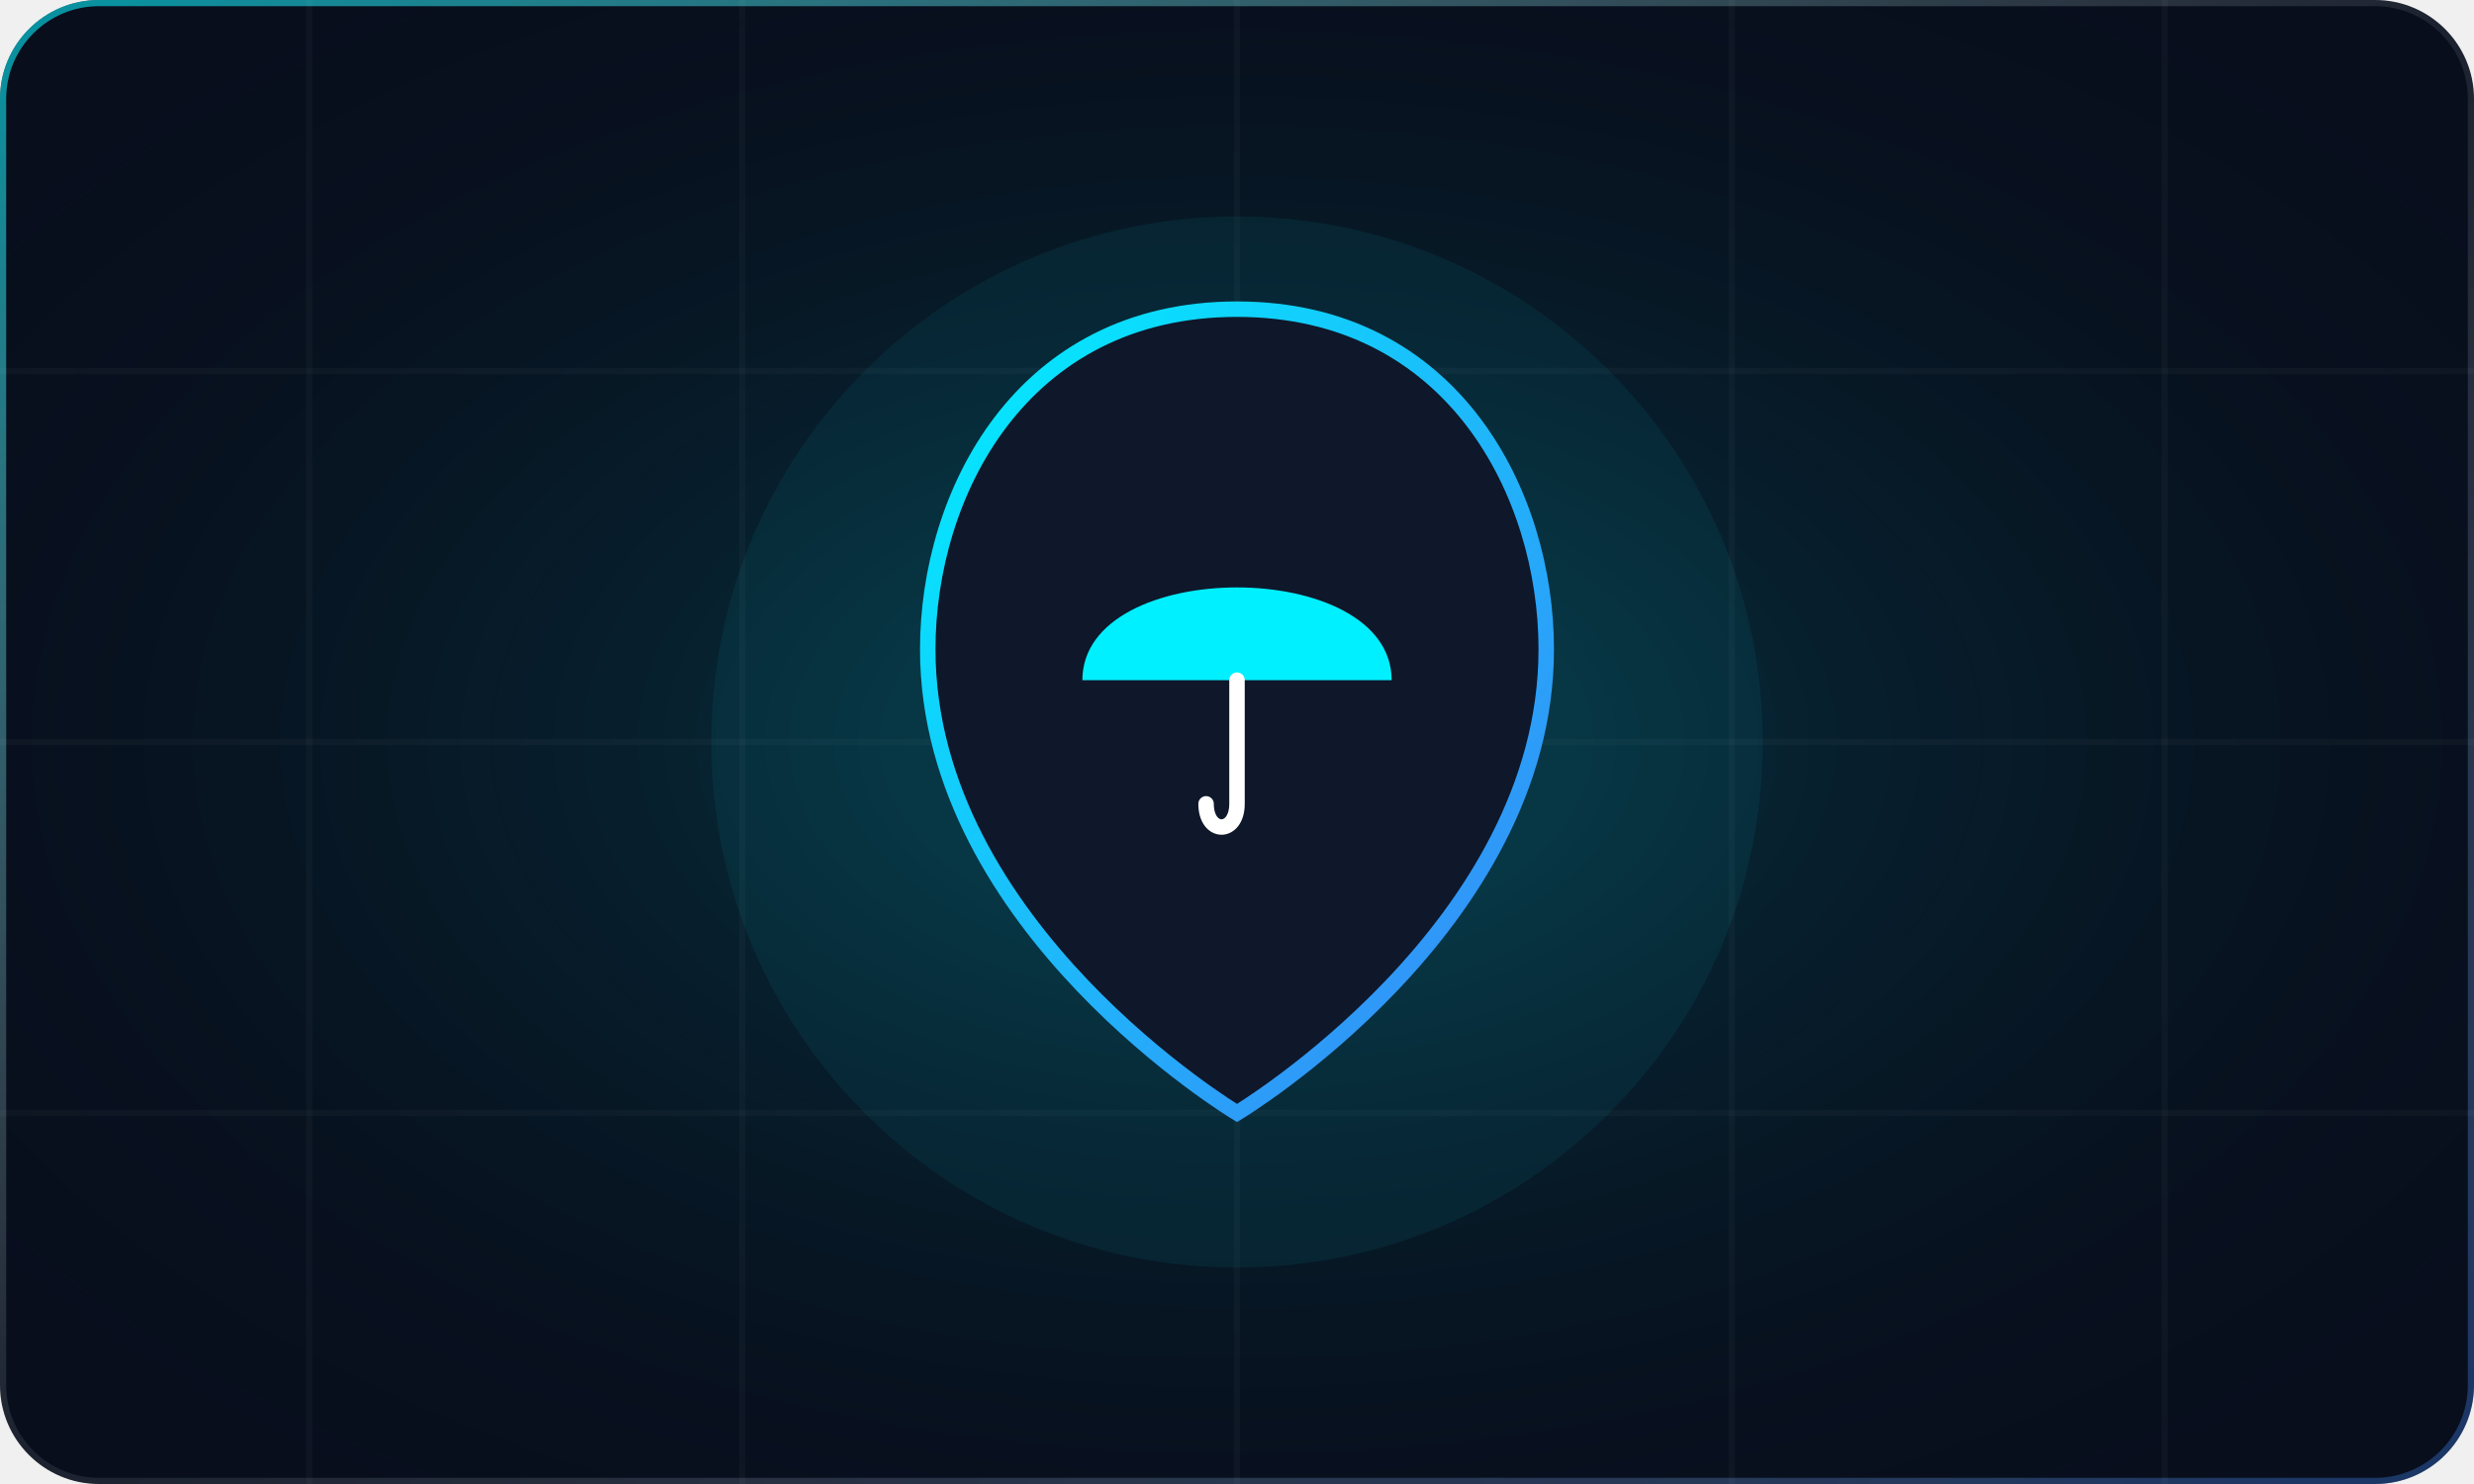
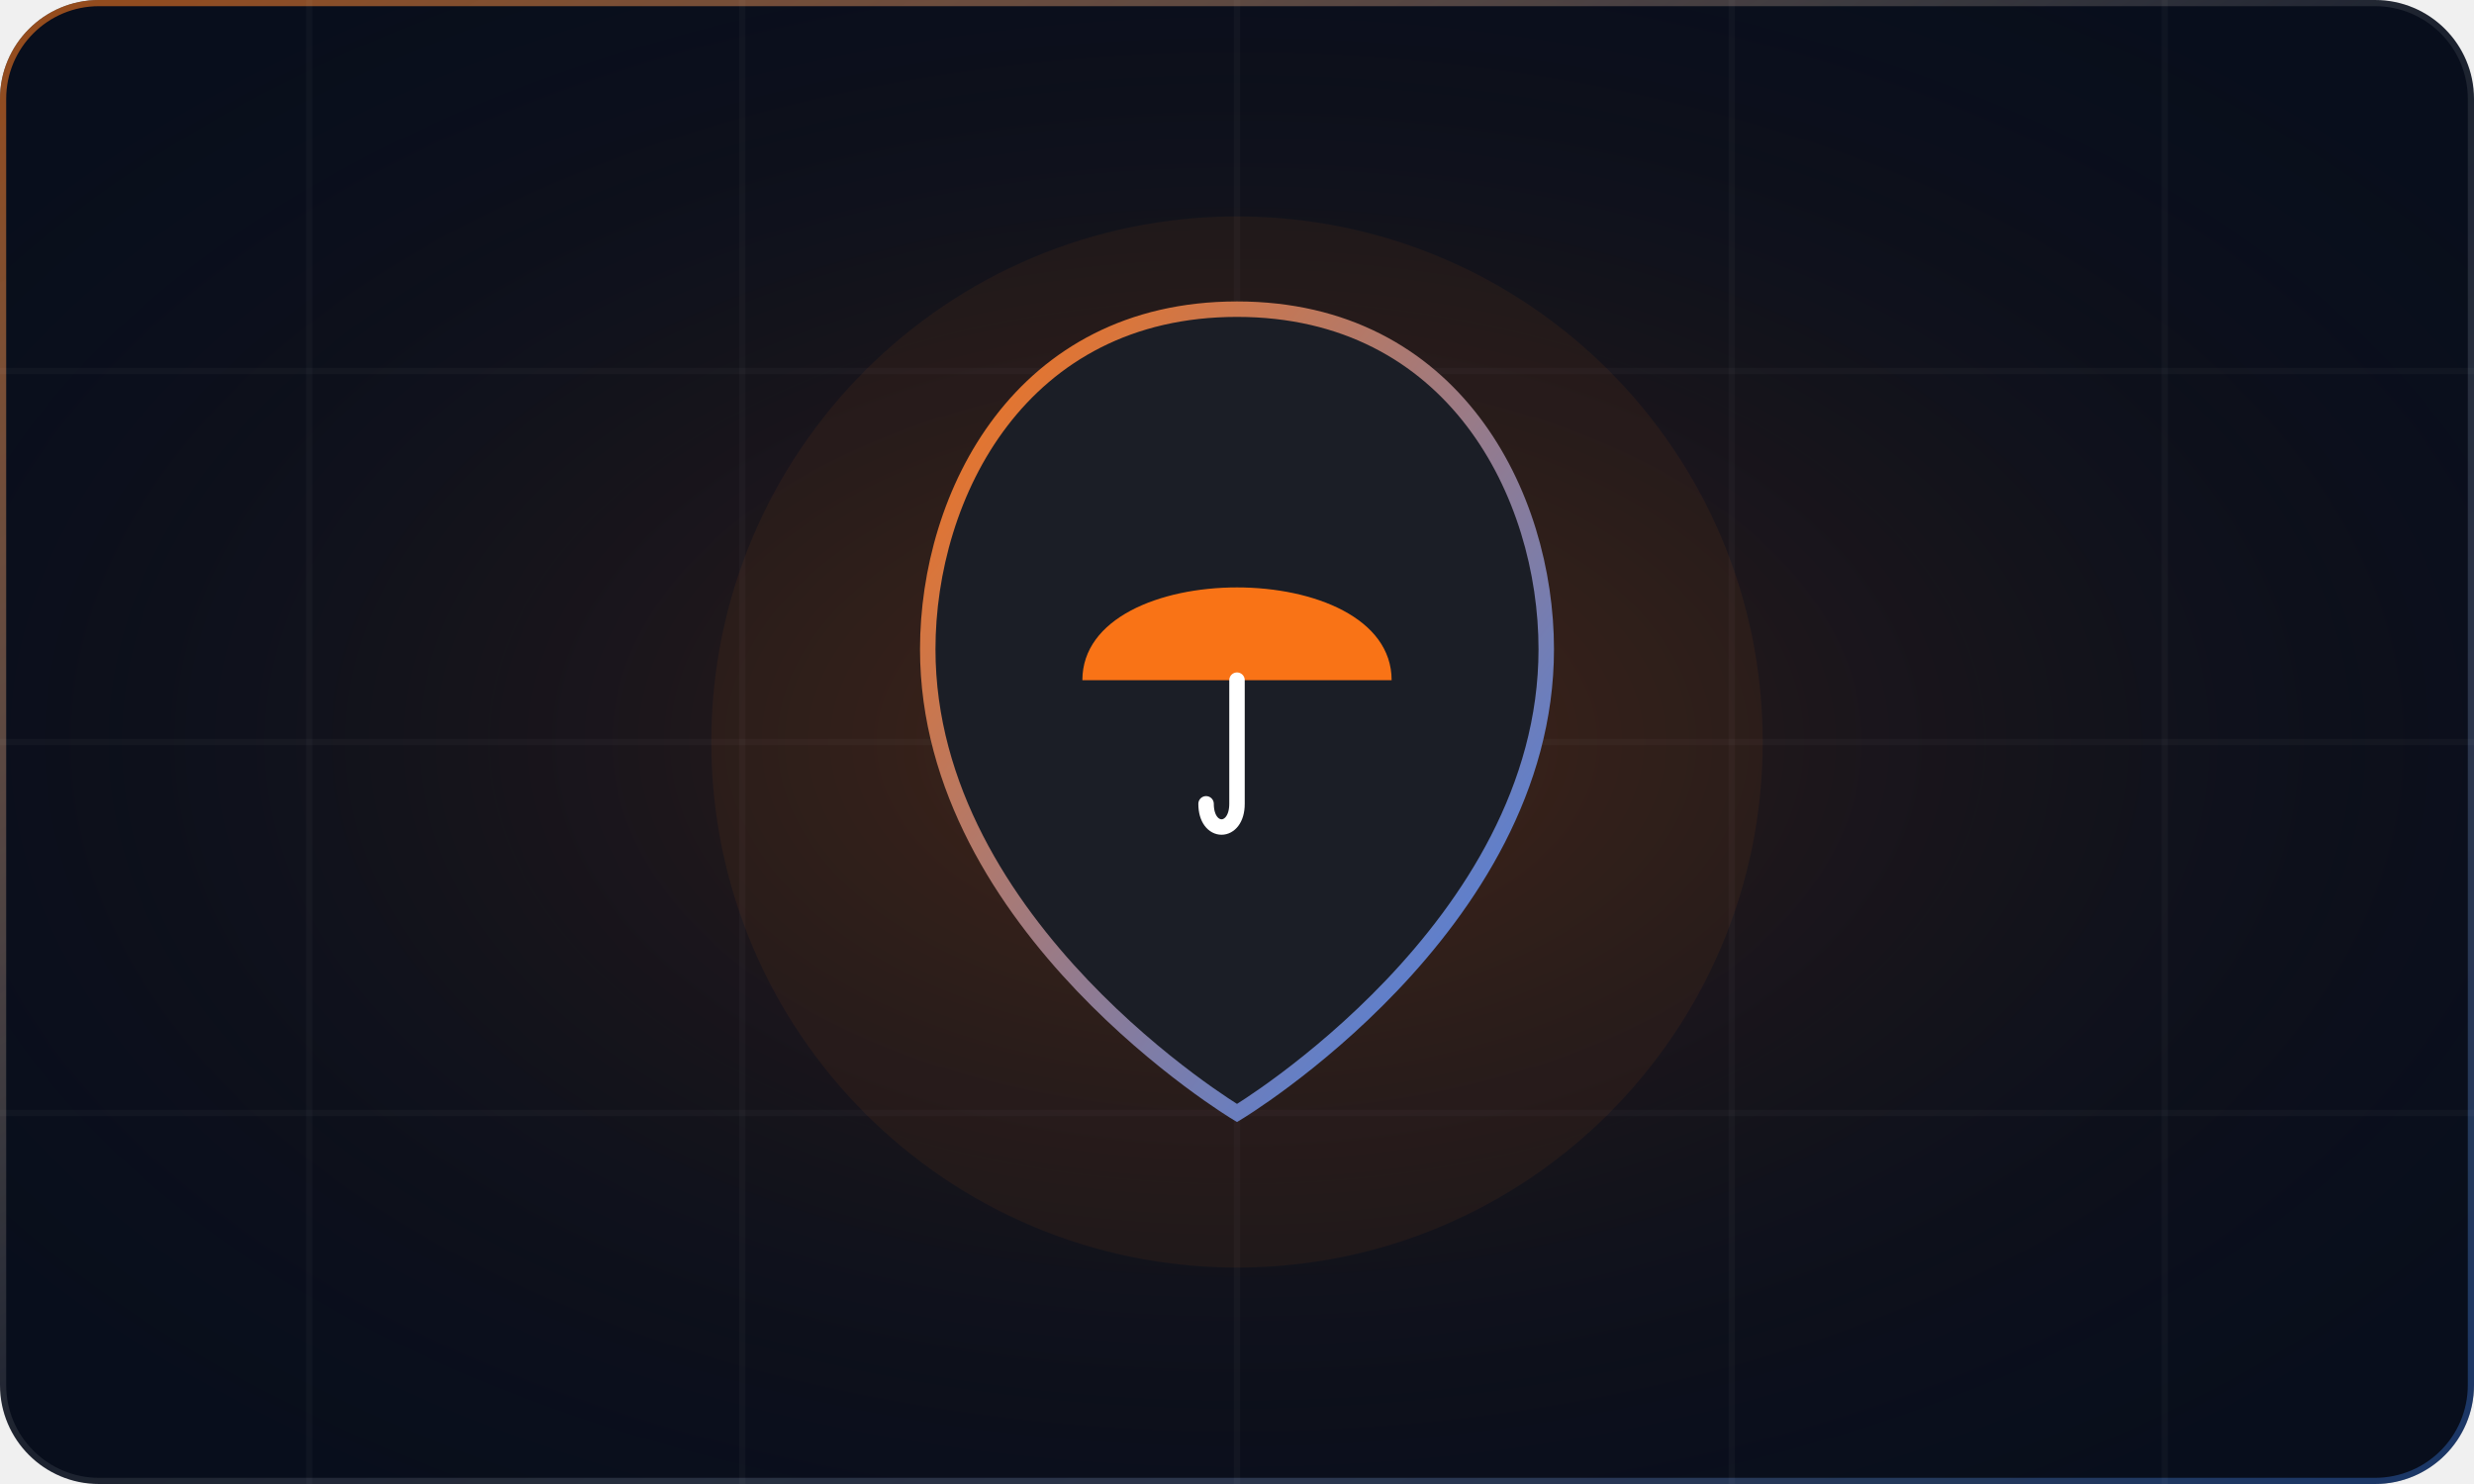
<svg xmlns="http://www.w3.org/2000/svg" viewBox="0 0 400 240" width="400" height="240" fill="none">
  <defs>
    <radialGradient id="bgGlow" cx="50%" cy="50%" r="65%">
-       <stop offset="0%" stop-color="#00f0ff" stop-opacity="0.2" />
-       <stop offset="100%" stop-color="#060913" stop-opacity="0" />
+       <stop offset="0%" stop-color="#f97316" stop-opacity="0.2" />
+       <stop offset="100%" stop-color="#0f1115" stop-opacity="0" />
    </radialGradient>
    <linearGradient id="borderGrad" x1="0%" y1="0%" x2="100%" y2="100%">
-       <stop offset="0%" stop-color="#00f0ff" stop-opacity="0.6" />
+       <stop offset="0%" stop-color="#f97316" stop-opacity="0.6" />
      <stop offset="50%" stop-color="rgba(255,255,255,0.08)" />
      <stop offset="100%" stop-color="#3b82f6" stop-opacity="0.35" />
    </linearGradient>
    <linearGradient id="accentGrad" x1="0%" y1="0%" x2="100%" y2="100%">
-       <stop offset="0%" stop-color="#00f0ff" />
+       <stop offset="0%" stop-color="#f97316" />
      <stop offset="100%" stop-color="#3b82f6" />
    </linearGradient>
    <filter id="glow" x="-20%" y="-20%" width="140%" height="140%">
      <feGaussianBlur stdDeviation="3.5" result="b" />
      <feComposite in="SourceGraphic" in2="b" operator="over" />
    </filter>
  </defs>
  <rect width="400" height="240" rx="16" fill="#080e1c" />
  <rect width="400" height="240" rx="16" fill="url(#bgGlow)" />
  <rect x="0.5" y="0.5" width="399" height="239" rx="15.5" stroke="url(#borderGrad)" stroke-width="1" />
  <g stroke="rgba(255,255,255,0.03)" stroke-width="1">
    <line x1="50" y1="0" x2="50" y2="240" />
    <line x1="120" y1="0" x2="120" y2="240" />
    <line x1="200" y1="0" x2="200" y2="240" />
    <line x1="280" y1="0" x2="280" y2="240" />
    <line x1="350" y1="0" x2="350" y2="240" />
    <line x1="0" y1="60" x2="400" y2="60" />
    <line x1="0" y1="120" x2="400" y2="120" />
    <line x1="0" y1="180" x2="400" y2="180" />
  </g>
-   <circle cx="200" cy="120" r="85" fill="#00f0ff" opacity="0.06" />
+   <circle cx="200" cy="120" r="85" fill="#f97316" opacity="0.06" />
  <g transform="translate(130, 30)">
-     <path d="M70 20 C35 20 20 50 20 75 C20 120 70 150 70 150 C70 150 120 120 120 75 C120 50 105 20 70 20 Z" fill="#0f172a" stroke="url(#accentGrad)" stroke-width="2.5" />
-     <path d="M45 80 C45 60 95 60 95 80 Z" fill="#00f0ff" />
+     <path d="M70 20 C35 20 20 50 20 75 C20 120 70 150 70 150 C70 150 120 120 120 75 C120 50 105 20 70 20 Z" fill="#1b1e26" stroke="url(#accentGrad)" stroke-width="2.5" />
+     <path d="M45 80 C45 60 95 60 95 80 Z" fill="#f97316" />
    <path d="M70 80 V100 C70 105 65 105 65 100" fill="none" stroke="#ffffff" stroke-width="2.5" stroke-linecap="round" />
  </g>
</svg>
